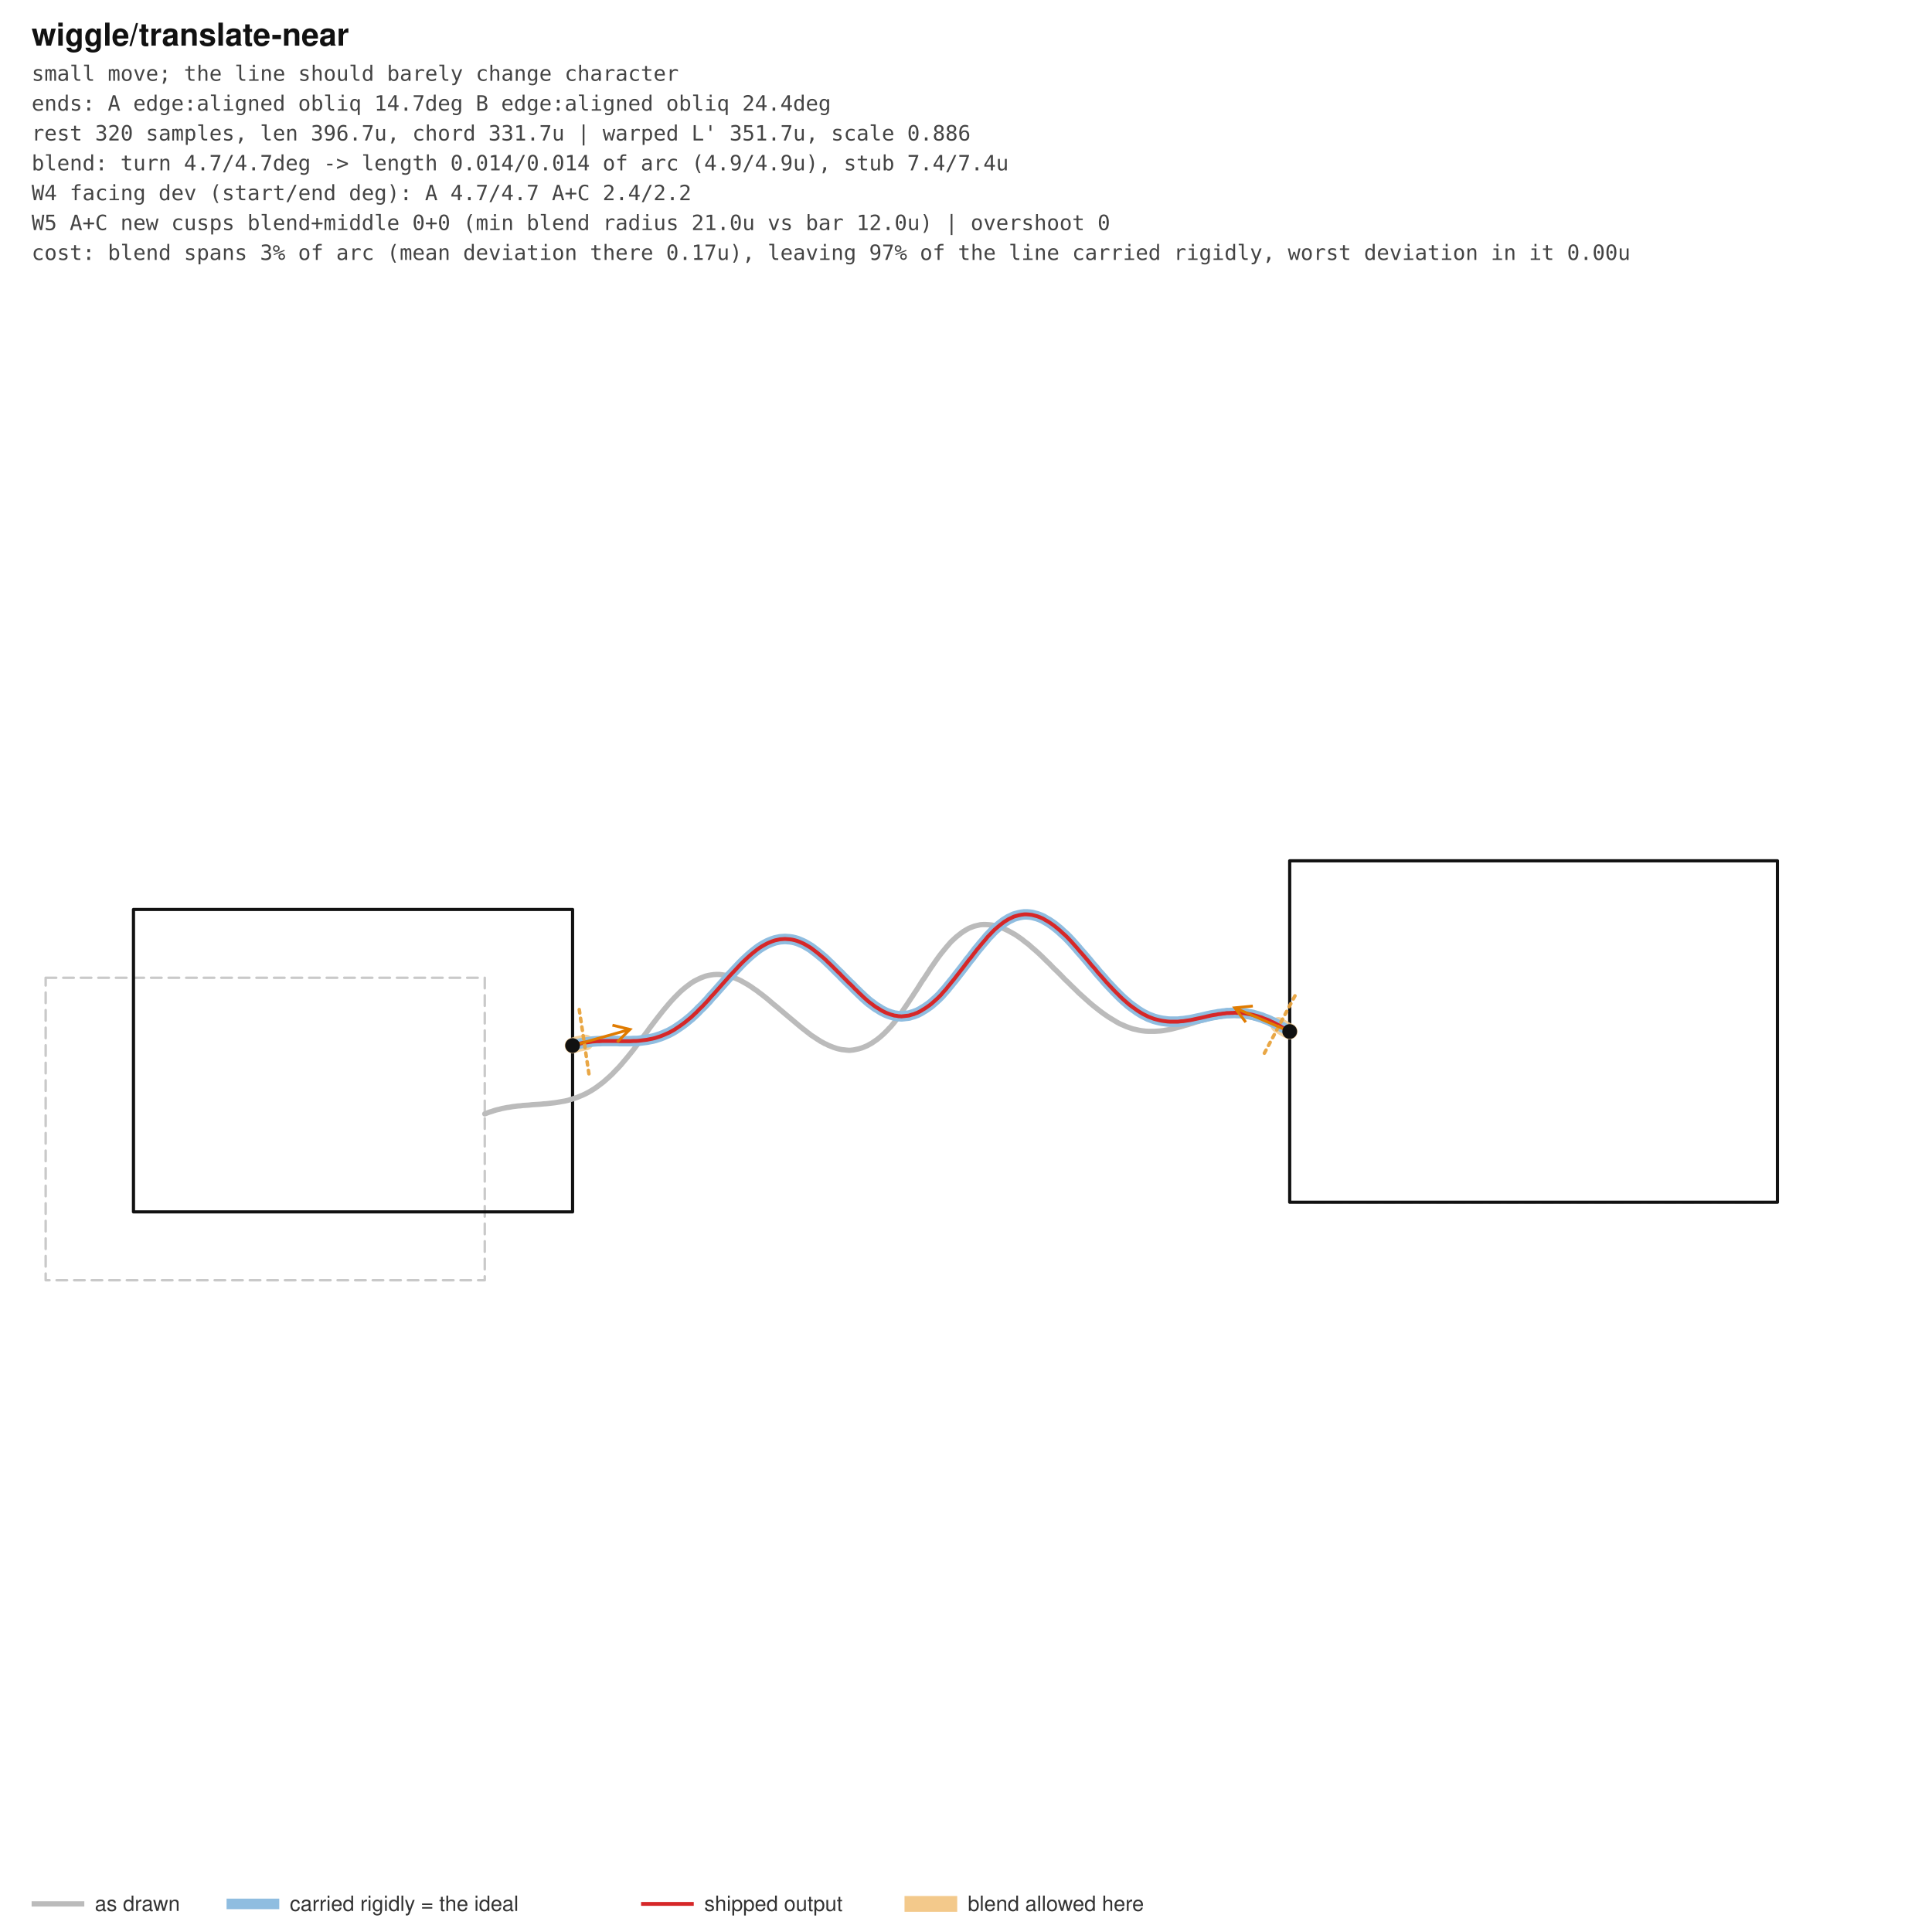
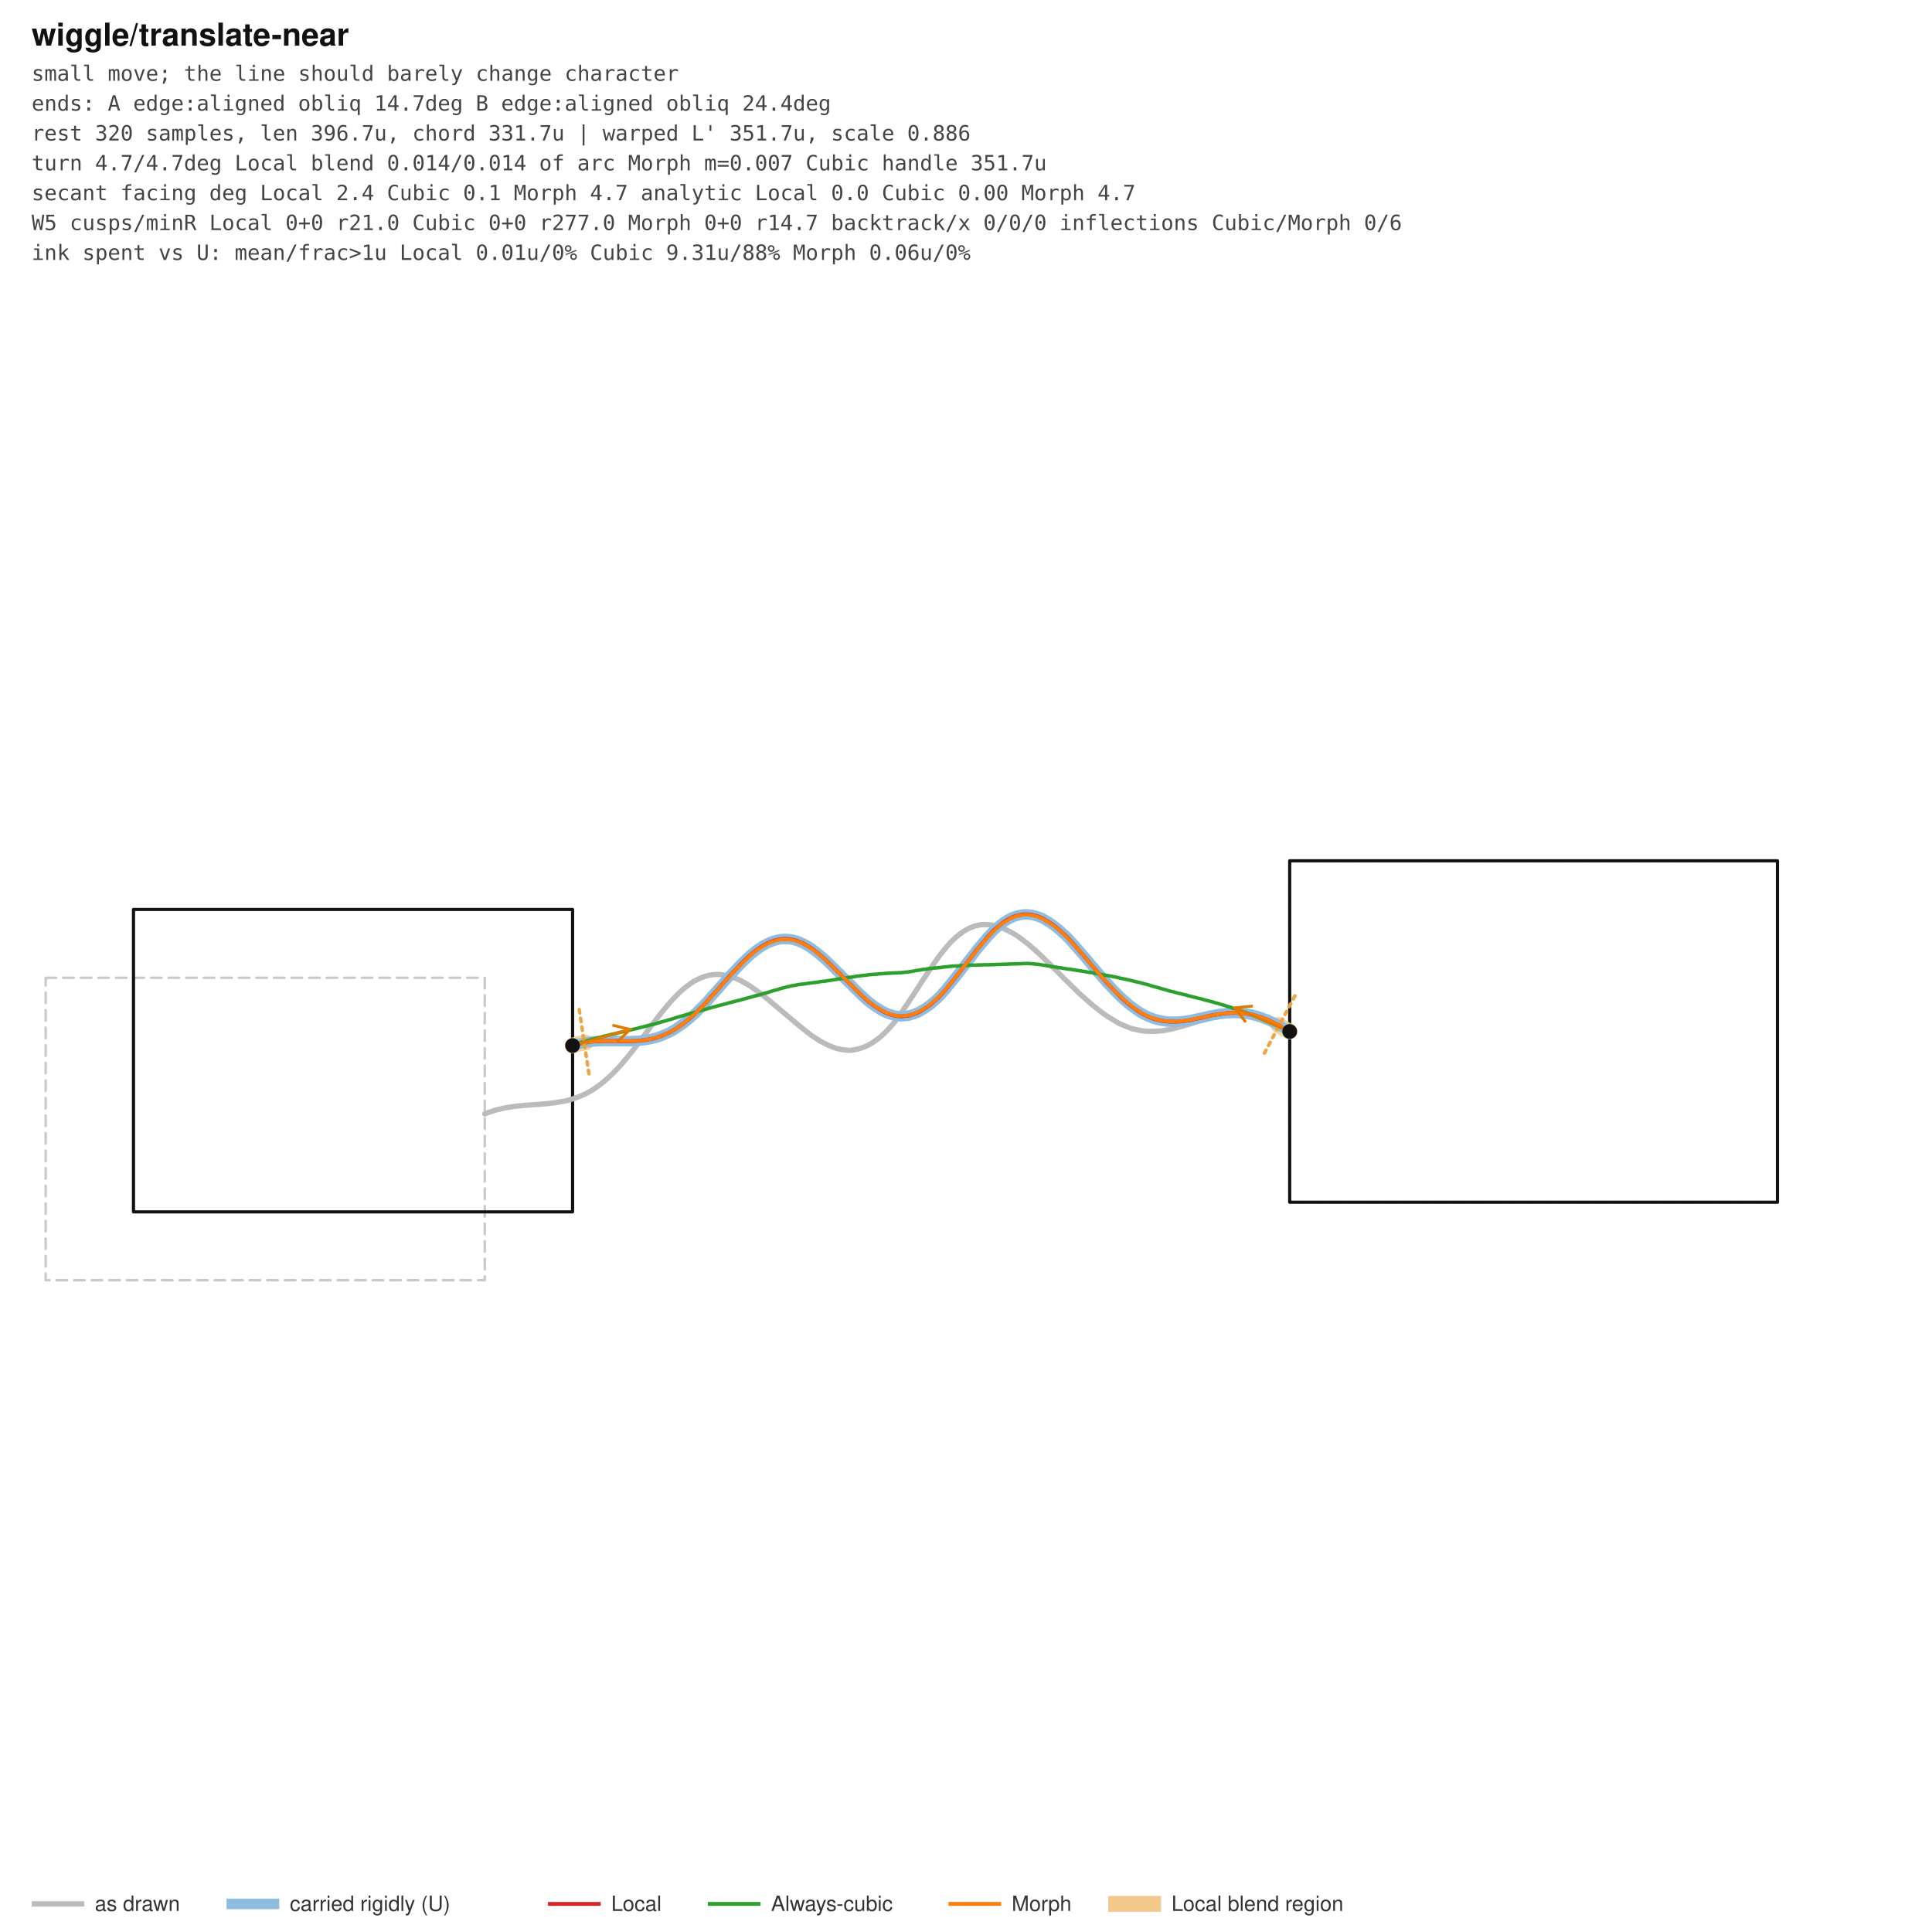
<svg xmlns="http://www.w3.org/2000/svg" width="1100" height="1100" viewBox="0 0 1100 1100">
  <rect x="0" y="0" width="1100" height="1100" fill="#ffffff" />
  <text x="18" y="26" font-family="-apple-system,Helvetica,Arial" font-size="18" font-weight="600" fill="#111">wiggle/translate-near</text>
  <text x="18" y="46" font-family="ui-monospace,Menlo,monospace" font-size="12" fill="#444">small move; the line should barely change character</text>
  <text x="18" y="63" font-family="ui-monospace,Menlo,monospace" font-size="12" fill="#444">ends: A edge:aligned obliq 14.7deg   B edge:aligned obliq 24.4deg</text>
  <text x="18" y="80" font-family="ui-monospace,Menlo,monospace" font-size="12" fill="#444">rest 320 samples, len 396.7u, chord 331.7u   |   warped L' 351.7u, scale 0.886</text>
-   <text x="18" y="97" font-family="ui-monospace,Menlo,monospace" font-size="12" fill="#444">blend: turn 4.7/4.7deg -&gt; length 0.014/0.014 of arc (4.9/4.9u), stub 7.4/7.4u</text>
-   <text x="18" y="114" font-family="ui-monospace,Menlo,monospace" font-size="12" fill="#444">W4 facing dev (start/end deg): A 4.7/4.7   A+C 2.4/2.2</text>
-   <text x="18" y="131" font-family="ui-monospace,Menlo,monospace" font-size="12" fill="#444">W5 A+C new cusps blend+middle 0+0 (min blend radius 21.0u vs bar 12.0u)   |   overshoot 0</text>
-   <text x="18" y="148" font-family="ui-monospace,Menlo,monospace" font-size="12" fill="#444">cost: blend spans 3% of arc (mean deviation there 0.17u), leaving 97% of the line carried rigidly, worst deviation in it 0.00u</text>
+   <text x="18" y="97" font-family="ui-monospace,Menlo,monospace" font-size="12" fill="#444">turn 4.7/4.7deg   Local blend 0.014/0.014 of arc   Morph m=0.007   Cubic handle 351.7u</text>
+   <text x="18" y="114" font-family="ui-monospace,Menlo,monospace" font-size="12" fill="#444">secant facing deg  Local 2.4  Cubic 0.1  Morph 4.7   analytic  Local 0.0  Cubic 0.00  Morph 4.7</text>
+   <text x="18" y="131" font-family="ui-monospace,Menlo,monospace" font-size="12" fill="#444">W5 cusps/minR  Local 0+0 r21.0  Cubic 0+0 r277.0  Morph 0+0 r14.7   backtrack/x 0/0/0   inflections Cubic/Morph 0/6</text>
+   <text x="18" y="148" font-family="ui-monospace,Menlo,monospace" font-size="12" fill="#444">ink spent vs U: mean/frac&gt;1u  Local 0.01u/0%  Cubic 9.31u/88%  Morph 0.06u/0%</text>
  <polyline fill="none" stroke="#c9c9c9" stroke-width="1.40" stroke-linejoin="round" stroke-linecap="round" stroke-dasharray="6,4" points="26.0,556.7 276.0,556.7 276.0,728.9 26.0,728.9 26.0,556.7" />
  <polyline fill="none" stroke="#c9c9c9" stroke-width="1.40" stroke-linejoin="round" stroke-linecap="round" stroke-dasharray="6,4" points="734.3,490.1 1012.0,490.1 1012.0,684.5 734.3,684.5 734.3,490.1" />
  <polyline fill="none" stroke="#111111" stroke-width="1.80" stroke-linejoin="round" stroke-linecap="round" points="76.0,517.8 326.0,517.8 326.0,690.0 76.0,690.0 76.0,517.8" />
  <polyline fill="none" stroke="#111111" stroke-width="1.80" stroke-linejoin="round" stroke-linecap="round" points="734.3,490.1 1012.0,490.1 1012.0,684.5 734.3,684.5 734.3,490.1" />
  <polyline fill="none" stroke="#bbbbbb" stroke-width="3.00" stroke-linejoin="round" stroke-linecap="round" points="276.0,634.2 277.3,633.7 278.6,633.2 280.0,632.8 281.4,632.3 282.8,631.9 284.2,631.6 285.6,631.2 287.1,630.9 288.6,630.6 290.1,630.4 291.7,630.1 293.3,629.9 294.8,629.7 296.4,629.6 297.9,629.4 299.5,629.3 301.2,629.2 302.8,629.0 304.4,628.9 306.1,628.8 307.7,628.7 309.5,628.5 311.1,628.4 312.9,628.2 314.6,628.0 316.3,627.8 318.1,627.5 319.7,627.2 321.5,626.9 323.3,626.5 324.9,626.0 326.6,625.5 328.4,624.9 330.1,624.2 331.8,623.5 333.5,622.7 335.2,621.8 336.9,620.8 338.5,619.8 340.2,618.6 341.8,617.4 343.5,616.1 345.2,614.6 346.9,613.1 348.7,611.4 350.3,609.7 352.0,608.0 353.7,606.1 355.3,604.2 357.0,602.2 358.7,600.1 360.4,598.0 362.0,595.9 363.6,593.7 365.2,591.6 366.8,589.5 368.4,587.4 369.9,585.3 371.5,583.2 373.1,581.1 374.8,578.9 376.3,577.0 377.8,575.1 379.5,573.1 381.0,571.3 382.6,569.5 384.1,567.9 385.8,566.2 387.4,564.6 389.0,563.2 390.6,561.9 392.2,560.7 393.7,559.6 395.3,558.6 396.9,557.8 398.5,557.0 400.0,556.4 401.6,555.8 403.2,555.4 404.8,555.1 406.3,554.9 407.9,554.8 409.5,554.8 411.1,555.0 412.6,555.2 414.1,555.5 415.7,555.9 417.2,556.4 418.8,557.0 420.4,557.7 421.9,558.4 423.3,559.2 424.9,560.1 426.4,561.0 427.9,562.0 429.3,563.0 430.8,564.0 432.2,565.1 433.7,566.2 435.1,567.3 436.5,568.4 437.8,569.5 439.2,570.7 440.6,571.9 442.1,573.1 443.4,574.2 444.7,575.3 446.0,576.4 447.3,577.5 448.6,578.6 449.8,579.6 451.0,580.6 452.3,581.7 453.6,582.8 454.9,583.9 456.0,584.8 457.1,585.7 458.3,586.6 459.4,587.5 460.6,588.4 461.7,589.3 462.8,590.0 464.0,590.8 465.2,591.6 466.2,592.2 467.2,592.9 468.4,593.5 469.4,594.1 470.4,594.5 471.5,595.1 472.5,595.5 473.5,595.9 474.5,596.3 475.4,596.6 476.3,596.9 477.4,597.2 478.3,597.4 479.3,597.6 480.3,597.7 481.2,597.8 482.1,597.9 483.1,598.0 484.0,598.0 485.0,597.9 485.9,597.8 486.9,597.6 487.8,597.4 488.8,597.2 489.8,596.9 490.8,596.6 491.8,596.2 492.7,595.8 493.7,595.4 494.6,594.9 495.5,594.4 496.4,593.9 497.4,593.2 498.3,592.6 499.3,591.9 500.2,591.2 501.3,590.3 502.3,589.4 503.3,588.5 504.3,587.5 505.2,586.6 506.1,585.6 507.1,584.6 508.1,583.4 509.1,582.2 510.1,580.9 511.1,579.5 512.1,578.2 513.2,576.7 514.2,575.1 515.3,573.5 516.4,571.9 517.4,570.4 518.5,568.7 519.6,567.1 520.6,565.5 521.7,563.9 522.9,562.0 523.9,560.4 525.1,558.5 526.3,556.8 527.4,555.1 528.6,553.3 529.8,551.4 531.0,549.7 532.3,547.8 533.5,546.1 534.8,544.3 536.1,542.6 537.5,540.9 538.8,539.3 540.1,537.8 541.5,536.2 543.0,534.8 544.4,533.5 545.8,532.4 547.2,531.3 548.6,530.3 550.1,529.4 551.7,528.5 553.2,527.9 554.8,527.3 556.5,526.9 558.2,526.5 559.8,526.4 561.4,526.4 563.2,526.5 564.9,526.7 566.7,527.1 568.5,527.6 570.3,528.2 572.1,529.0 574.0,529.9 575.8,530.9 577.8,532.0 579.6,533.2 581.6,534.6 583.6,536.2 585.6,537.7 587.5,539.4 589.5,541.1 591.5,542.9 593.6,544.9 595.5,546.8 597.6,548.8 599.7,551.0 601.9,553.1 604.0,555.2 606.1,557.4 608.2,559.4 610.2,561.4 612.2,563.3 614.2,565.3 616.2,567.1 618.2,568.9 620.2,570.7 622.2,572.4 624.1,573.9 626.0,575.4 628.0,576.9 630.0,578.3 632.0,579.6 634.0,580.8 635.8,581.9 637.6,582.9 639.5,583.7 641.3,584.5 643.2,585.2 645.0,585.8 646.9,586.2 648.6,586.6 650.4,586.9 652.2,587.1 653.8,587.2 655.6,587.2 657.4,587.2 659.0,587.1 660.6,587.0 662.2,586.8 663.9,586.5 665.6,586.2 667.1,585.9 668.6,585.5 670.2,585.1 671.7,584.7 673.2,584.3 674.7,583.8 676.3,583.4 677.8,582.9 679.2,582.5 680.6,582.0 682.1,581.6 683.6,581.1 684.9,580.8 686.4,580.4 687.8,580.0 689.1,579.7 690.5,579.4 691.8,579.2 693.2,578.9 694.5,578.7 695.7,578.5 697.0,578.4 698.3,578.3 699.7,578.2 701.0,578.2 702.3,578.1 703.5,578.2 704.8,578.2 706.0,578.3 707.3,578.4 708.5,578.5 709.7,578.7 710.9,578.9 712.1,579.1 713.2,579.3 714.3,579.6 715.6,579.9 716.6,580.2 717.8,580.5 718.8,580.9 719.9,581.2 721.0,581.6 722.1,582.0 723.2,582.4 724.4,582.9 725.5,583.3 726.7,583.8 727.8,584.3 728.9,584.8 729.9,585.2 730.9,585.7 732.1,586.2 733.2,586.8 734.3,587.3" />
  <polyline fill="none" stroke="#e8a33d" stroke-width="1.00" stroke-linejoin="round" stroke-linecap="round" stroke-dasharray="1,4" opacity="0.80" points="326.0,595.3 329.3,594.4" />
  <polyline fill="none" stroke="#e8a33d" stroke-width="1.00" stroke-linejoin="round" stroke-linecap="round" stroke-dasharray="1,4" opacity="0.80" points="734.3,587.3 731.1,585.9" />
  <polyline fill="none" stroke="#f3c98b" stroke-width="9.00" stroke-linejoin="round" stroke-linecap="round" opacity="0.85" points="326.0,595.3 327.4,594.9 328.9,594.4 330.0,594.2 331.1,594.0 332.3,593.7 333.4,593.6" />
  <polyline fill="none" stroke="#f3c98b" stroke-width="9.00" stroke-linejoin="round" stroke-linecap="round" opacity="0.85" points="734.3,587.3 733.1,586.7 732.0,586.1 731.0,585.5 730.3,585.1 729.5,584.6 728.7,584.1 727.8,583.6" />
  <polyline fill="none" stroke="#8fbde0" stroke-width="6.00" stroke-linejoin="round" stroke-linecap="round" points="326.0,595.3 327.1,595.0 328.4,594.6 329.7,594.3 330.9,594.0 332.2,593.8 333.4,593.6 334.7,593.4 336.1,593.2 337.3,593.0 338.7,592.9 340.2,592.8 341.5,592.8 342.9,592.7 344.3,592.7 345.7,592.7 347.1,592.7 348.6,592.7 350.0,592.7 351.5,592.7 353.0,592.8 354.4,592.8 356.0,592.8 357.4,592.8 359.0,592.8 360.5,592.7 362.1,592.7 363.6,592.6 365.1,592.4 366.7,592.2 368.3,592.0 369.8,591.7 371.4,591.4 373.0,591.0 374.5,590.5 376.1,590.0 377.6,589.4 379.2,588.7 380.8,588.0 382.3,587.2 383.9,586.3 385.4,585.3 386.9,584.3 388.6,583.1 390.2,581.9 391.9,580.5 393.5,579.2 395.1,577.7 396.7,576.2 398.2,574.6 399.9,573.0 401.5,571.3 403.2,569.5 404.7,567.7 406.4,565.9 407.9,564.2 409.4,562.5 411.0,560.7 412.5,559.0 414.1,557.2 415.6,555.5 417.3,553.7 418.8,552.1 420.3,550.5 421.8,548.9 423.3,547.4 424.9,545.9 426.3,544.6 427.9,543.2 429.5,541.9 430.9,540.8 432.4,539.7 434.0,538.7 435.4,537.9 436.9,537.1 438.3,536.5 439.8,535.9 441.3,535.4 442.7,535.1 444.1,534.8 445.5,534.7 446.9,534.6 448.3,534.7 449.7,534.8 451.1,535.0 452.4,535.3 453.8,535.7 455.1,536.2 456.5,536.8 457.8,537.4 459.2,538.2 460.4,538.9 461.7,539.7 462.9,540.6 464.2,541.6 465.5,542.6 466.7,543.6 467.9,544.6 469.1,545.6 470.3,546.7 471.4,547.8 472.6,548.9 473.7,550.0 474.8,551.1 476.0,552.3 477.2,553.5 478.3,554.5 479.3,555.6 480.4,556.7 481.4,557.7 482.5,558.8 483.5,559.8 484.5,560.7 485.6,561.8 486.6,562.9 487.7,563.9 488.6,564.8 489.5,565.7 490.5,566.6 491.4,567.5 492.4,568.4 493.3,569.2 494.2,570.0 495.2,570.8 496.2,571.5 497.1,572.2 497.9,572.8 498.9,573.5 499.8,574.0 500.6,574.5 501.5,575.1 502.4,575.6 503.2,576.0 504.0,576.4 504.9,576.8 505.7,577.1 506.5,577.4 507.4,577.7 508.2,577.9 509.1,578.2 509.9,578.3 510.7,578.4 511.6,578.6 512.4,578.6 513.2,578.7 514.1,578.6 515.0,578.5 515.8,578.4 516.8,578.3 517.6,578.2 518.5,577.9 519.5,577.6 520.3,577.4 521.2,577.0 522.1,576.7 522.9,576.3 523.7,575.9 524.6,575.4 525.5,574.8 526.4,574.3 527.3,573.7 528.3,573.0 529.3,572.3 530.2,571.6 531.1,570.8 532.0,570.0 532.9,569.2 533.8,568.4 534.8,567.4 535.8,566.4 536.7,565.3 537.7,564.2 538.7,563.1 539.7,561.8 540.8,560.5 541.9,559.1 543.0,557.8 544.0,556.5 545.0,555.2 546.1,553.8 547.1,552.5 548.2,551.1 549.4,549.5 550.4,548.2 551.6,546.6 552.8,545.2 553.9,543.7 555.0,542.3 556.2,540.7 557.4,539.3 558.7,537.7 559.9,536.3 561.2,534.8 562.4,533.3 563.8,531.9 565.0,530.6 566.3,529.3 567.7,528.1 569.1,526.9 570.4,525.9 571.7,524.9 573.0,524.1 574.3,523.3 575.8,522.6 577.2,521.9 578.6,521.5 580.1,521.1 581.6,520.8 583.2,520.6 584.6,520.6 586.0,520.7 587.6,520.9 589.1,521.3 590.6,521.7 592.2,522.3 593.8,523.0 595.3,523.9 596.9,524.8 598.4,525.8 600.1,527.0 601.6,528.2 603.3,529.6 604.9,531.1 606.6,532.6 608.2,534.2 609.8,535.9 611.4,537.7 613.1,539.6 614.6,541.4 616.3,543.3 618.1,545.4 619.8,547.4 621.5,549.5 623.3,551.5 624.9,553.5 626.5,555.3 628.2,557.2 629.8,559.1 631.4,560.8 633.1,562.6 634.7,564.3 636.3,565.9 637.9,567.5 639.5,569.0 641.1,570.4 642.7,571.8 644.4,573.1 646.1,574.3 647.6,575.4 649.2,576.4 650.7,577.3 652.3,578.1 653.9,578.9 655.5,579.5 657.1,580.1 658.6,580.5 660.2,580.9 661.7,581.2 663.2,581.4 664.7,581.6 666.3,581.7 667.8,581.7 669.2,581.7 670.6,581.7 672.2,581.5 673.7,581.4 675.0,581.2 676.4,581.0 677.8,580.8 679.2,580.5 680.5,580.2 681.9,579.9 683.4,579.6 684.7,579.3 686.0,579.0 687.2,578.7 688.6,578.4 689.9,578.1 691.1,577.9 692.4,577.7 693.8,577.4 695.0,577.3 696.1,577.1 697.3,577.0 698.5,576.8 699.7,576.8 700.9,576.7 702.0,576.7 703.2,576.6 704.4,576.7 705.5,576.7 706.7,576.8 707.8,576.9 708.9,577.0 710.0,577.2 711.1,577.4 712.2,577.6 713.2,577.8 714.2,578.1 715.3,578.4 716.3,578.7 717.2,579.0 718.3,579.3 719.2,579.7 720.2,580.1 721.1,580.4 722.1,580.8 723.0,581.2 723.9,581.7 724.9,582.1 725.9,582.6 726.8,583.1 727.8,583.6 728.7,584.1 729.7,584.6 730.6,585.1 731.5,585.6 732.4,586.2 733.3,586.7 734.3,587.3" />
  <polyline fill="none" stroke="#d62728" stroke-width="2.20" stroke-linejoin="round" stroke-linecap="round" points="326.0,595.3 327.4,594.9 328.9,594.4 330.0,594.2 331.1,594.0 332.3,593.7 333.4,593.6 334.7,593.4 336.1,593.2 337.3,593.0 338.7,592.9 340.2,592.8 341.5,592.8 342.9,592.7 344.3,592.7 345.7,592.7 347.1,592.7 348.6,592.7 350.0,592.7 351.5,592.7 353.0,592.8 354.4,592.8 356.0,592.8 357.4,592.8 359.0,592.8 360.5,592.7 362.1,592.7 363.6,592.6 365.1,592.4 366.7,592.2 368.3,592.0 369.8,591.7 371.4,591.4 373.0,591.0 374.5,590.5 376.1,590.0 377.6,589.4 379.2,588.7 380.8,588.0 382.3,587.2 383.9,586.3 385.4,585.3 386.9,584.3 388.6,583.1 390.2,581.9 391.9,580.5 393.5,579.2 395.1,577.7 396.7,576.2 398.2,574.6 399.9,573.0 401.5,571.3 403.2,569.5 404.7,567.7 406.4,565.9 407.9,564.2 409.4,562.5 411.0,560.7 412.5,559.0 414.1,557.2 415.6,555.5 417.3,553.7 418.8,552.1 420.3,550.5 421.8,548.9 423.3,547.4 424.9,545.9 426.3,544.6 427.9,543.2 429.5,541.9 430.9,540.8 432.4,539.7 434.0,538.7 435.4,537.9 436.9,537.1 438.3,536.5 439.8,535.9 441.3,535.4 442.7,535.1 444.1,534.8 445.5,534.7 446.9,534.6 448.3,534.7 449.7,534.8 451.1,535.0 452.4,535.3 453.8,535.7 455.1,536.2 456.5,536.8 457.8,537.4 459.2,538.2 460.4,538.9 461.7,539.7 462.9,540.6 464.2,541.6 465.5,542.6 466.7,543.6 467.9,544.6 469.1,545.6 470.3,546.7 471.4,547.8 472.6,548.9 473.7,550.0 474.8,551.1 476.0,552.3 477.2,553.5 478.3,554.5 479.3,555.6 480.4,556.7 481.4,557.7 482.5,558.8 483.5,559.8 484.5,560.7 485.6,561.8 486.6,562.9 487.7,563.9 488.6,564.8 489.5,565.7 490.5,566.6 491.4,567.5 492.4,568.4 493.3,569.2 494.2,570.0 495.2,570.8 496.2,571.5 497.1,572.2 497.9,572.8 498.9,573.5 499.8,574.0 500.6,574.5 501.5,575.1 502.4,575.6 503.2,576.0 504.0,576.4 504.9,576.8 505.7,577.1 506.5,577.4 507.4,577.7 508.2,577.9 509.1,578.2 509.9,578.3 510.7,578.4 511.6,578.6 512.4,578.6 513.2,578.7 514.1,578.6 515.0,578.5 515.8,578.4 516.8,578.3 517.6,578.2 518.5,577.9 519.5,577.6 520.3,577.4 521.2,577.0 522.1,576.7 522.9,576.3 523.7,575.9 524.6,575.4 525.5,574.8 526.4,574.3 527.3,573.7 528.3,573.0 529.3,572.3 530.2,571.6 531.1,570.8 532.0,570.0 532.9,569.2 533.8,568.4 534.8,567.4 535.8,566.4 536.7,565.3 537.7,564.2 538.7,563.1 539.7,561.8 540.8,560.5 541.9,559.1 543.0,557.8 544.0,556.5 545.0,555.2 546.1,553.8 547.1,552.5 548.2,551.1 549.4,549.5 550.4,548.2 551.6,546.6 552.8,545.2 553.9,543.7 555.0,542.3 556.2,540.7 557.4,539.3 558.7,537.7 559.9,536.3 561.2,534.8 562.4,533.3 563.8,531.9 565.0,530.6 566.3,529.3 567.7,528.1 569.1,526.9 570.4,525.9 571.7,524.9 573.0,524.1 574.3,523.3 575.8,522.6 577.2,521.9 578.6,521.5 580.1,521.1 581.6,520.8 583.2,520.6 584.6,520.6 586.0,520.7 587.6,520.9 589.1,521.3 590.6,521.7 592.2,522.3 593.8,523.0 595.3,523.9 596.9,524.8 598.4,525.8 600.1,527.0 601.6,528.2 603.3,529.6 604.9,531.1 606.6,532.6 608.2,534.2 609.8,535.9 611.4,537.7 613.1,539.6 614.6,541.4 616.3,543.3 618.1,545.4 619.8,547.4 621.5,549.5 623.3,551.5 624.9,553.5 626.5,555.3 628.2,557.2 629.8,559.1 631.4,560.8 633.1,562.6 634.7,564.3 636.3,565.9 637.9,567.5 639.5,569.0 641.1,570.4 642.7,571.8 644.4,573.1 646.1,574.3 647.6,575.4 649.2,576.4 650.7,577.3 652.3,578.1 653.9,578.9 655.5,579.5 657.1,580.1 658.6,580.5 660.2,580.9 661.7,581.2 663.2,581.4 664.7,581.6 666.3,581.7 667.8,581.7 669.2,581.7 670.6,581.7 672.2,581.5 673.7,581.4 675.0,581.2 676.4,581.0 677.8,580.8 679.2,580.5 680.5,580.2 681.9,579.9 683.4,579.6 684.7,579.3 686.0,579.0 687.2,578.7 688.6,578.4 689.9,578.1 691.1,577.9 692.4,577.7 693.8,577.4 695.0,577.3 696.1,577.1 697.3,577.0 698.5,576.8 699.7,576.8 700.9,576.7 702.0,576.7 703.2,576.6 704.4,576.7 705.5,576.7 706.7,576.8 707.8,576.9 708.9,577.0 710.0,577.2 711.1,577.4 712.2,577.6 713.2,577.8 714.2,578.1 715.3,578.4 716.3,578.7 717.2,579.0 718.3,579.3 719.2,579.7 720.2,580.1 721.1,580.4 722.1,580.8 723.0,581.2 723.9,581.7 724.9,582.1 725.9,582.6 726.8,583.1 727.8,583.6 728.7,584.1 729.5,584.6 730.3,585.1 731.0,585.5 732.0,586.1 733.1,586.7 734.3,587.3" />
+   <polyline fill="none" stroke="#2ca02c" stroke-width="2.00" stroke-linejoin="round" stroke-linecap="round" points="326.0,595.3 327.1,594.9 328.3,594.4 329.5,594.0 330.7,593.6 332.0,593.2 333.2,592.9 334.4,592.5 335.7,592.1 336.9,591.8 338.2,591.5 339.6,591.1 340.9,590.8 342.2,590.5 343.5,590.1 344.8,589.8 346.1,589.5 347.5,589.1 348.9,588.8 350.3,588.5 351.6,588.2 353.0,587.8 354.4,587.5 355.8,587.2 357.3,586.8 358.7,586.5 360.1,586.1 361.6,585.8 362.9,585.5 364.4,585.1 365.8,584.7 367.2,584.4 368.7,584.0 370.1,583.6 371.6,583.3 373.1,582.9 374.5,582.5 376.0,582.0 377.5,581.6 379.0,581.2 380.6,580.7 382.2,580.3 383.8,579.8 385.6,579.2 387.4,578.7 389.2,578.2 391.1,577.6 392.9,577.1 394.9,576.6 396.8,576.0 398.8,575.4 400.8,574.9 402.9,574.3 405.0,573.7 407.0,573.2 409.0,572.6 411.0,572.1 413.0,571.6 415.0,571.0 417.0,570.5 418.9,570.0 421.0,569.5 422.8,569.0 424.6,568.5 426.5,568.0 428.3,567.5 430.0,567.0 431.7,566.6 433.4,566.1 435.1,565.6 436.6,565.2 438.0,564.8 439.5,564.3 440.8,563.9 442.1,563.6 443.4,563.2 444.6,562.8 445.8,562.5 447.0,562.2 448.1,561.9 449.2,561.7 450.2,561.4 451.4,561.2 452.4,561.0 453.6,560.8 454.6,560.6 455.7,560.4 456.8,560.3 458.0,560.2 459.2,560.0 460.4,559.8 461.6,559.7 462.8,559.5 464.1,559.4 465.4,559.2 466.7,559.0 467.9,558.8 469.2,558.7 470.5,558.5 471.8,558.3 473.1,558.1 474.4,557.9 475.6,557.7 476.9,557.5 478.2,557.3 479.6,557.1 480.8,556.9 482.1,556.7 483.2,556.5 484.4,556.4 485.6,556.2 486.8,556.0 487.9,555.8 489.1,555.7 490.3,555.5 491.5,555.4 492.5,555.3 493.5,555.2 494.5,555.0 495.6,554.9 496.6,554.8 497.6,554.7 498.6,554.7 499.6,554.6 500.5,554.5 501.4,554.4 502.2,554.4 503.2,554.3 503.9,554.2 504.7,554.2 505.6,554.1 506.3,554.1 507.1,554.1 507.7,554.0 508.4,554.0 509.1,554.0 509.8,553.9 510.4,553.9 511.2,553.9 511.8,553.8 512.4,553.8 513.1,553.8 513.6,553.7 514.3,553.7 514.9,553.6 515.5,553.5 516.2,553.5 516.9,553.4 517.5,553.3 518.2,553.2 518.9,553.1 519.6,553.0 520.2,552.9 521.0,552.7 521.6,552.6 522.3,552.5 523.0,552.4 523.7,552.3 524.6,552.1 525.3,552.0 526.2,551.9 527.1,551.8 528.0,551.6 528.9,551.5 529.8,551.4 530.8,551.3 531.7,551.2 532.7,551.1 533.7,551.0 534.8,550.9 535.9,550.8 537.1,550.6 538.2,550.5 539.5,550.4 540.8,550.2 542.2,550.1 543.5,550.0 544.8,550.0 546.1,549.9 547.5,549.8 548.8,549.7 550.2,549.7 551.7,549.6 553.0,549.5 554.6,549.5 556.0,549.5 557.4,549.4 558.9,549.4 560.5,549.3 561.9,549.3 563.5,549.3 565.0,549.2 566.5,549.2 568.0,549.1 569.5,549.1 571.0,549.0 572.4,549.0 573.8,548.9 575.2,548.9 576.5,548.8 577.7,548.8 579.0,548.8 580.1,548.7 581.3,548.7 582.5,548.6 583.6,548.6 584.8,548.6 585.9,548.6 587.1,548.7 588.1,548.7 589.1,548.9 590.4,549.0 591.5,549.1 592.8,549.3 594.0,549.5 595.3,549.7 596.6,549.9 598.1,550.2 599.5,550.4 601.0,550.6 602.6,550.9 604.3,551.1 606.0,551.4 607.8,551.7 609.6,551.9 611.4,552.2 613.3,552.5 615.4,552.8 617.3,553.1 619.4,553.5 621.5,553.8 623.7,554.2 625.9,554.6 628.0,555.0 630.1,555.4 632.1,555.7 634.1,556.1 636.2,556.5 638.1,557.0 640.1,557.4 642.0,557.8 643.8,558.2 645.7,558.7 647.4,559.1 649.2,559.5 650.9,560.0 652.7,560.4 654.4,560.9 655.9,561.4 657.4,561.8 658.9,562.2 660.3,562.6 661.7,563.0 663.1,563.4 664.6,563.8 665.8,564.2 667.1,564.5 668.5,564.8 669.7,565.2 671.0,565.5 672.3,565.8 673.5,566.1 674.7,566.4 675.9,566.7 677.3,567.1 678.5,567.4 679.7,567.7 680.9,568.0 682.1,568.3 683.4,568.6 684.6,568.9 685.8,569.3 687.1,569.6 688.3,569.9 689.4,570.2 690.6,570.5 691.8,570.9 693.0,571.2 694.1,571.5 695.3,571.9 696.4,572.2 697.5,572.5 698.5,572.9 699.6,573.2 700.7,573.5 701.7,573.9 702.7,574.2 703.7,574.5 704.8,574.9 705.8,575.3 706.8,575.6 707.8,576.0 708.8,576.3 709.8,576.7 710.8,577.1 711.7,577.4 712.7,577.8 713.6,578.2 714.5,578.5 715.5,578.9 716.5,579.3 717.3,579.7 718.3,580.1 719.2,580.5 720.1,580.9 721.0,581.3 721.9,581.6 722.8,582.0 723.7,582.4 724.7,582.8 725.6,583.3 726.6,583.7 727.6,584.2 728.5,584.6 729.5,585.0 730.5,585.5 731.3,585.9 732.3,586.4 733.3,586.8 734.3,587.3" />
+   <polyline fill="none" stroke="#ff7f0e" stroke-width="2.00" stroke-linejoin="round" stroke-linecap="round" points="326.0,595.3 327.1,595.0 328.4,594.6 329.7,594.3 330.9,594.0 332.2,593.8 333.4,593.5 334.7,593.3 336.1,593.2 337.3,593.0 338.7,592.9 340.2,592.8 341.5,592.7 342.9,592.7 344.3,592.7 345.7,592.6 347.1,592.6 348.6,592.7 350.0,592.7 351.5,592.7 353.0,592.7 354.4,592.7 355.9,592.7 357.4,592.7 359.0,592.7 360.5,592.7 362.1,592.6 363.6,592.5 365.1,592.4 366.7,592.2 368.3,591.9 369.8,591.7 371.4,591.3 373.0,590.9 374.5,590.5 376.1,589.9 377.6,589.4 379.2,588.7 380.7,588.0 382.3,587.2 383.9,586.3 385.4,585.3 386.9,584.3 388.6,583.1 390.2,581.9 391.8,580.5 393.4,579.1 395.1,577.7 396.7,576.2 398.2,574.7 399.9,573.0 401.5,571.3 403.2,569.5 404.8,567.8 406.4,566.0 407.9,564.3 409.4,562.5 411.0,560.8 412.5,559.0 414.1,557.3 415.7,555.6 417.3,553.8 418.8,552.2 420.3,550.6 421.9,549.0 423.4,547.5 424.9,546.1 426.4,544.7 427.9,543.3 429.5,542.1 431.0,540.9 432.5,539.9 434.0,538.9 435.4,538.1 436.9,537.3 438.3,536.7 439.8,536.1 441.3,535.6 442.7,535.3 444.2,535.0 445.6,534.9 446.9,534.8 448.3,534.9 449.8,535.0 451.1,535.2 452.4,535.5 453.8,535.9 455.1,536.3 456.5,536.9 457.9,537.6 459.2,538.3 460.4,539.0 461.7,539.9 463.0,540.8 464.2,541.7 465.5,542.7 466.7,543.7 467.9,544.7 469.1,545.7 470.3,546.8 471.5,547.9 472.6,549.0 473.7,550.0 474.8,551.1 476.0,552.3 477.2,553.5 478.3,554.6 479.4,555.6 480.4,556.7 481.5,557.7 482.5,558.8 483.5,559.8 484.5,560.7 485.6,561.8 486.6,562.8 487.7,563.9 488.6,564.8 489.5,565.6 490.5,566.5 491.4,567.4 492.4,568.3 493.4,569.1 494.3,569.9 495.2,570.7 496.2,571.4 497.1,572.1 497.9,572.7 498.9,573.4 499.8,573.9 500.6,574.4 501.5,574.9 502.4,575.4 503.2,575.9 504.1,576.3 504.9,576.6 505.7,576.9 506.6,577.3 507.4,577.5 508.2,577.8 509.1,578.0 510.0,578.2 510.7,578.3 511.6,578.4 512.4,578.5 513.3,578.5 514.1,578.4 515.0,578.4 515.8,578.3 516.8,578.1 517.6,578.0 518.6,577.8 519.5,577.5 520.3,577.2 521.2,576.9 522.1,576.5 522.9,576.1 523.7,575.7 524.6,575.2 525.5,574.7 526.4,574.2 527.3,573.6 528.3,572.9 529.3,572.1 530.2,571.4 531.1,570.7 532.0,569.9 532.9,569.1 533.8,568.2 534.8,567.3 535.8,566.3 536.7,565.2 537.7,564.1 538.7,563.0 539.7,561.7 540.8,560.4 541.9,559.1 543.0,557.7 544.0,556.5 545.0,555.1 546.1,553.8 547.1,552.4 548.2,551.1 549.4,549.5 550.4,548.2 551.6,546.6 552.8,545.2 553.9,543.8 555.1,542.3 556.3,540.8 557.4,539.3 558.7,537.8 559.9,536.4 561.2,534.9 562.5,533.4 563.8,532.0 565.1,530.7 566.4,529.5 567.7,528.2 569.1,527.0 570.4,526.0 571.8,525.1 573.1,524.3 574.4,523.5 575.8,522.7 577.3,522.1 578.6,521.6 580.1,521.2 581.6,521.0 583.3,520.8 584.6,520.8 586.1,520.9 587.6,521.1 589.1,521.5 590.7,521.9 592.2,522.5 593.8,523.2 595.3,524.0 596.9,525.0 598.4,526.0 600.1,527.2 601.6,528.3 603.3,529.7 605.0,531.2 606.6,532.8 608.2,534.4 609.8,536.0 611.4,537.8 613.1,539.7 614.7,541.4 616.4,543.4 618.1,545.4 619.8,547.5 621.6,549.5 623.3,551.5 624.9,553.5 626.5,555.3 628.2,557.2 629.9,559.1 631.5,560.8 633.1,562.6 634.7,564.3 636.3,565.9 638.0,567.4 639.6,568.9 641.2,570.3 642.8,571.7 644.5,573.0 646.1,574.2 647.7,575.3 649.2,576.3 650.8,577.2 652.3,578.0 653.9,578.8 655.6,579.4 657.2,580.0 658.7,580.4 660.2,580.8 661.8,581.1 663.2,581.3 664.8,581.5 666.4,581.6 667.8,581.6 669.2,581.6 670.7,581.6 672.2,581.4 673.7,581.3 675.0,581.1 676.4,580.9 677.8,580.7 679.2,580.4 680.6,580.1 682.0,579.8 683.4,579.5 684.7,579.2 686.0,578.9 687.3,578.7 688.6,578.4 689.9,578.1 691.1,577.9 692.5,577.6 693.8,577.4 695.0,577.2 696.1,577.1 697.4,576.9 698.6,576.8 699.7,576.7 700.9,576.7 702.0,576.6 703.2,576.6 704.4,576.7 705.5,576.7 706.7,576.8 707.8,576.9 708.9,577.0 710.0,577.2 711.1,577.4 712.2,577.6 713.2,577.8 714.2,578.1 715.3,578.4 716.3,578.7 717.2,579.0 718.3,579.4 719.2,579.7 720.2,580.1 721.1,580.4 722.1,580.8 723.0,581.2 723.9,581.7 724.9,582.1 725.9,582.6 726.8,583.1 727.8,583.6 728.7,584.1 729.7,584.6 730.6,585.2 731.5,585.6 732.4,586.2 733.3,586.7 734.3,587.3" />
  <polyline fill="none" stroke="#e8a33d" stroke-width="2.00" stroke-linejoin="round" stroke-linecap="round" stroke-dasharray="2,3" opacity="0.95" points="329.8,574.8 335.6,613.3" />
  <polyline fill="none" stroke="#e8a33d" stroke-width="2.00" stroke-linejoin="round" stroke-linecap="round" stroke-dasharray="2,3" opacity="0.95" points="737.3,567.0 719.0,601.3" />
  <path d="M 326.0 595.3 L 358.7 586.1 M 351.4 593.3 L 358.7 586.1 L 348.7 583.7" fill="none" stroke="#e07b00" stroke-width="1.6" />
  <path d="M 734.3 587.3 L 703.0 573.8 M 713.3 572.8 L 703.0 573.8 L 709.3 582.0" fill="none" stroke="#e07b00" stroke-width="1.6" />
  <circle cx="326.0" cy="595.3" r="4.20" fill="#111111" />
  <circle cx="734.3" cy="587.3" r="4.20" fill="#111111" />
  <line x1="18" y1="1084" x2="48" y2="1084" stroke="#bbbbbb" stroke-width="3.00" />
  <text x="54" y="1088" font-family="-apple-system,Helvetica,Arial" font-size="12" fill="#333">as drawn</text>
  <line x1="129" y1="1084" x2="159" y2="1084" stroke="#8fbde0" stroke-width="6.00" />
-   <text x="165" y="1088" font-family="-apple-system,Helvetica,Arial" font-size="12" fill="#333">carried rigidly = the ideal</text>
-   <line x1="365" y1="1084" x2="395" y2="1084" stroke="#d62728" stroke-width="2.20" />
-   <text x="401" y="1088" font-family="-apple-system,Helvetica,Arial" font-size="12" fill="#333">shipped output</text>
-   <line x1="515" y1="1084" x2="545" y2="1084" stroke="#f3c98b" stroke-width="9.00" />
-   <text x="551" y="1088" font-family="-apple-system,Helvetica,Arial" font-size="12" fill="#333">blend allowed here</text>
+   <text x="165" y="1088" font-family="-apple-system,Helvetica,Arial" font-size="12" fill="#333">carried rigidly (U)</text>
+   <line x1="312" y1="1084" x2="342" y2="1084" stroke="#d62728" stroke-width="2.20" />
+   <text x="348" y="1088" font-family="-apple-system,Helvetica,Arial" font-size="12" fill="#333">Local</text>
+   <line x1="403" y1="1084" x2="433" y2="1084" stroke="#2ca02c" stroke-width="2.20" />
+   <text x="439" y="1088" font-family="-apple-system,Helvetica,Arial" font-size="12" fill="#333">Always-cubic</text>
+   <line x1="540" y1="1084" x2="570" y2="1084" stroke="#ff7f0e" stroke-width="2.20" />
+   <text x="576" y="1088" font-family="-apple-system,Helvetica,Arial" font-size="12" fill="#333">Morph</text>
+   <line x1="631" y1="1084" x2="661" y2="1084" stroke="#f3c98b" stroke-width="9.00" />
+   <text x="667" y="1088" font-family="-apple-system,Helvetica,Arial" font-size="12" fill="#333">Local blend region</text>
</svg>
